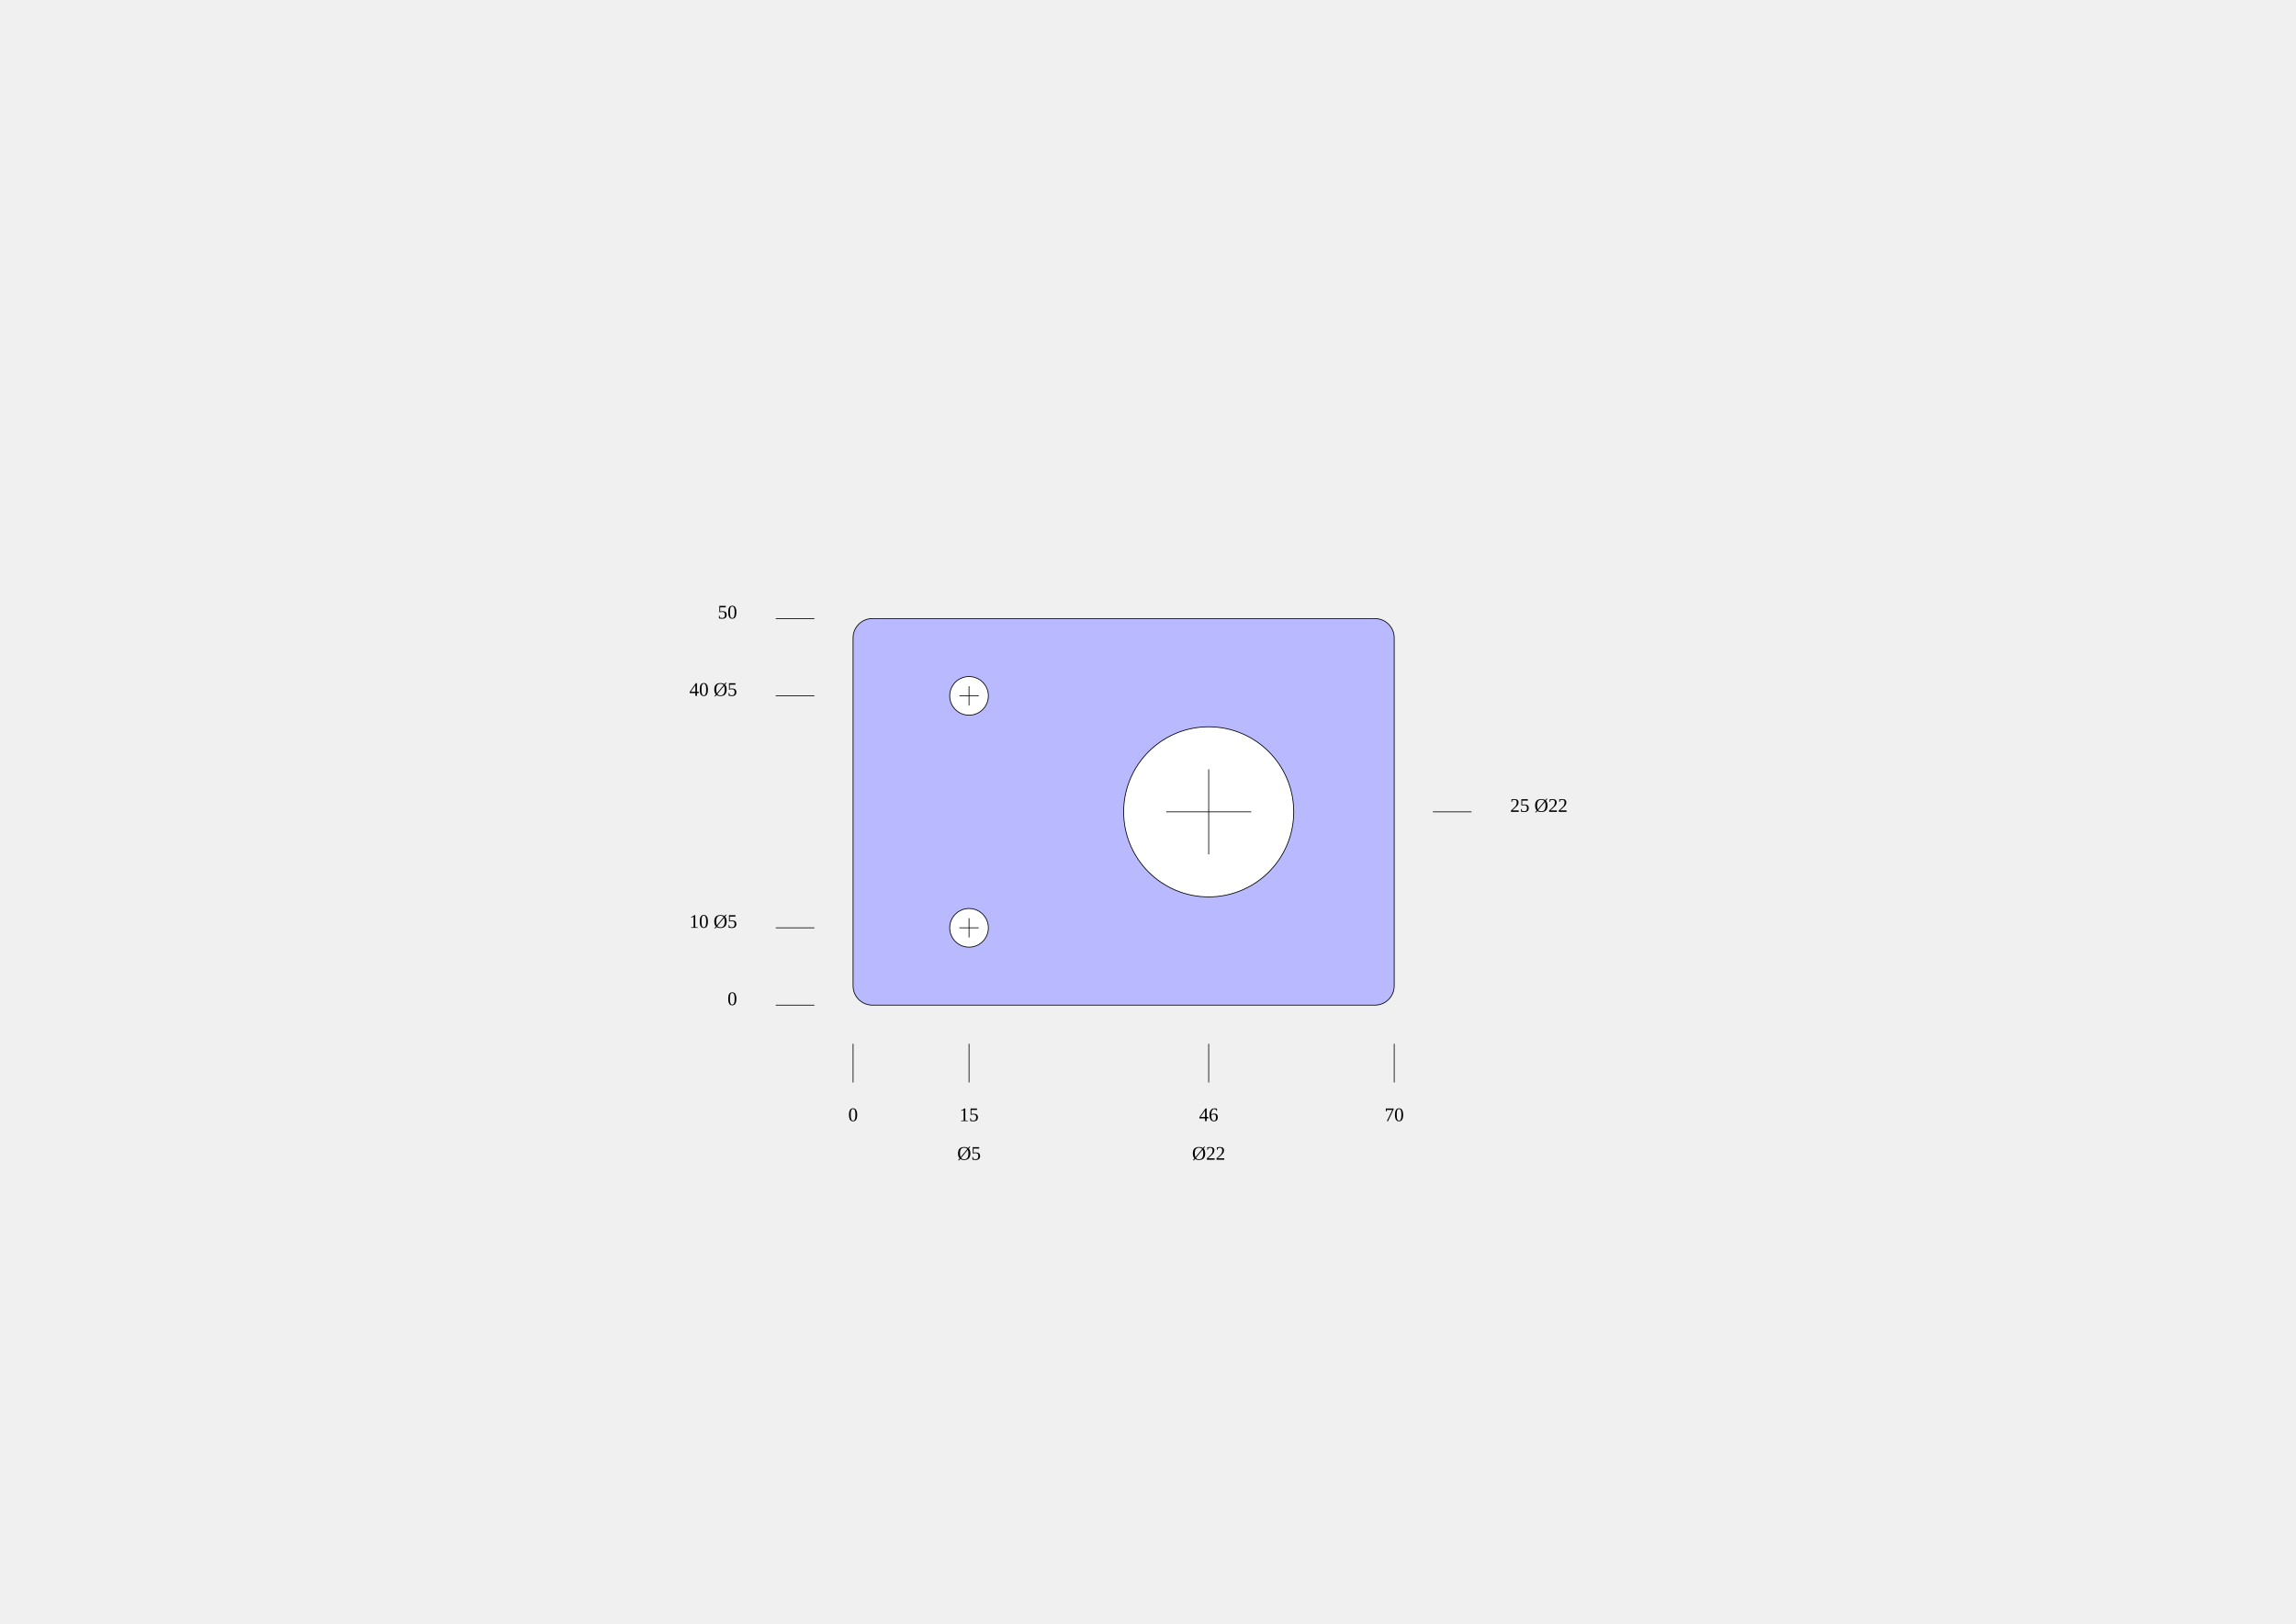
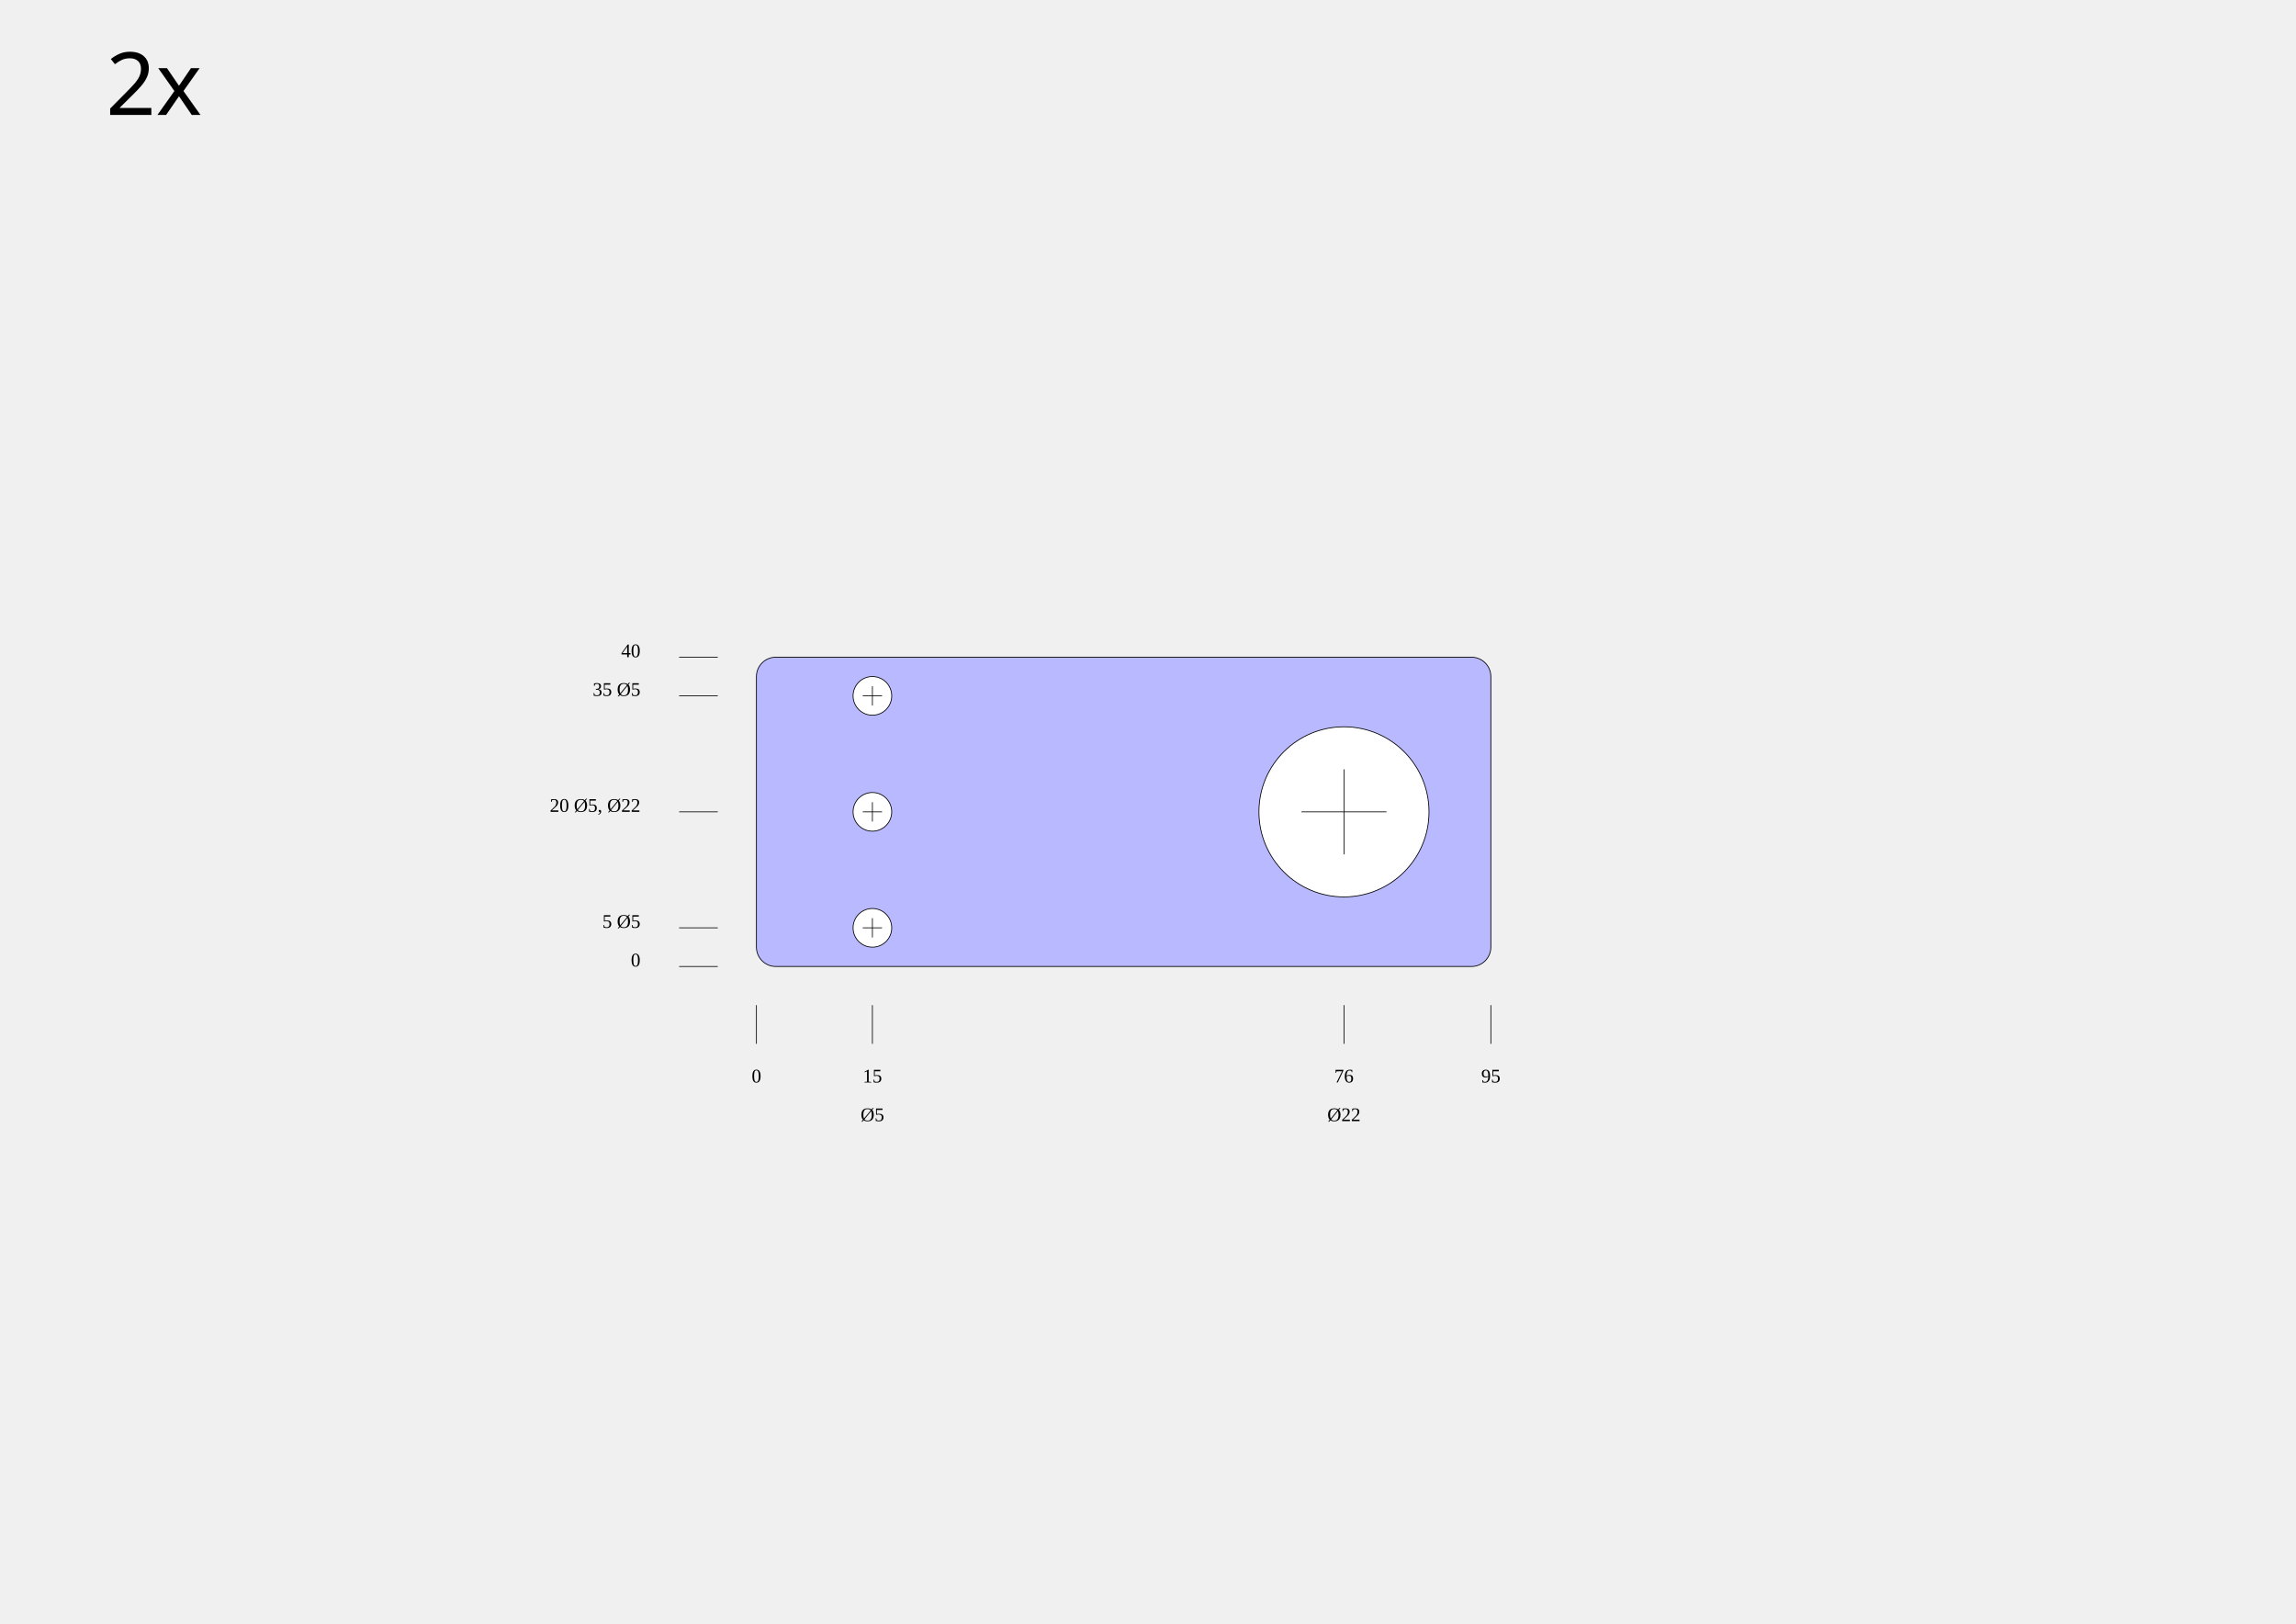
<svg xmlns="http://www.w3.org/2000/svg" width="1052.362" height="744.094" id="svg2" version="1.1">
  <defs id="defs4" />
  <g id="layer1">
-     <rect style="fill:#b9b9ff;fill-opacity:1;fill-rule:evenodd;stroke:#000000;stroke-width:0.354;stroke-linecap:butt;stroke-linejoin:miter;stroke-miterlimit:4;stroke-opacity:1;stroke-dasharray:none" id="platerect" width="248.031" height="177.165" x="391.004" y="283.465" ry="8.858" rx="8.858" />
+     <rect style="fill:#b9b9ff;fill-opacity:1;fill-rule:evenodd;stroke:#000000;stroke-width:0.354;stroke-linecap:butt;stroke-linejoin:miter;stroke-miterlimit:4;stroke-opacity:1;stroke-dasharray:none" id="platerect" width="336.614" height="141.732" x="346.713" y="301.181" ry="8.858" rx="8.858" />
+     <text xml:space="preserve" style="font-size:40px;font-style:normal;font-weight:normal;line-height:125%;letter-spacing:0px;word-spacing:0px;fill:#000000;fill-opacity:1;stroke:none;font-family:Sans" x="48.571" y="52.666" id="text3050">
+       <tspan id="tspan3052" x="48.571" y="52.666">2x</tspan>
+     </text>
  </g>
  <g id="layer2">
-     <circle cx="553.996" cy="372.047" r="38.976" style="fill:#ffffff;fill-opacity:1;stroke:#000000;stroke-width:0.354;" />
-     <circle cx="444.154" cy="425.197" r="8.858" style="fill:#ffffff;fill-opacity:1;stroke:#000000;stroke-width:0.354;" />
-     <circle cx="444.154" cy="318.898" r="8.858" style="fill:#ffffff;fill-opacity:1;stroke:#000000;stroke-width:0.354;" />
+     <circle cx="616.004" cy="372.047" r="38.976" style="fill:#ffffff;fill-opacity:1;stroke:#000000;stroke-width:0.354;" id="circle9" />
+     <circle cx="399.862" cy="318.898" r="8.858" style="fill:#ffffff;fill-opacity:1;stroke:#000000;stroke-width:0.354;" id="circle11" />
+     <circle cx="399.862" cy="372.047" r="8.858" style="fill:#ffffff;fill-opacity:1;stroke:#000000;stroke-width:0.354;" id="circle13" />
+     <circle cx="399.862" cy="425.197" r="8.858" style="fill:#ffffff;fill-opacity:1;stroke:#000000;stroke-width:0.354;" id="circle15" />
  </g>
  <g id="layer3">
-     <line x1="534.508" y1="372.047" x2="573.484" y2="372.047" style="stroke:rgb(0,0,0);stroke-width:0.345" />
-     <line x1="553.996" y1="352.559" x2="553.996" y2="391.535" style="stroke:rgb(0,0,0);stroke-width:0.345" />
-     <line x1="439.724" y1="425.197" x2="448.583" y2="425.197" style="stroke:rgb(0,0,0);stroke-width:0.345" />
-     <line x1="444.154" y1="420.768" x2="444.154" y2="429.626" style="stroke:rgb(0,0,0);stroke-width:0.345" />
-     <line x1="439.724" y1="318.898" x2="448.583" y2="318.898" style="stroke:rgb(0,0,0);stroke-width:0.345" />
-     <line x1="444.154" y1="314.469" x2="444.154" y2="323.327" style="stroke:rgb(0,0,0);stroke-width:0.345" />
+     <line x1="596.516" y1="372.047" x2="635.492" y2="372.047" style="stroke:rgb(0,0,0);stroke-width:0.345" id="line18" />
+     <line x1="616.004" y1="352.559" x2="616.004" y2="391.535" style="stroke:rgb(0,0,0);stroke-width:0.345" id="line20" />
+     <line x1="395.433" y1="318.898" x2="404.291" y2="318.898" style="stroke:rgb(0,0,0);stroke-width:0.345" id="line22" />
+     <line x1="399.862" y1="314.469" x2="399.862" y2="323.327" style="stroke:rgb(0,0,0);stroke-width:0.345" id="line24" />
+     <line x1="395.433" y1="372.047" x2="404.291" y2="372.047" style="stroke:rgb(0,0,0);stroke-width:0.345" id="line26" />
+     <line x1="399.862" y1="367.618" x2="399.862" y2="376.476" style="stroke:rgb(0,0,0);stroke-width:0.345" id="line28" />
+     <line x1="395.433" y1="425.197" x2="404.291" y2="425.197" style="stroke:rgb(0,0,0);stroke-width:0.345" id="line30" />
+     <line x1="399.862" y1="420.768" x2="399.862" y2="429.626" style="stroke:rgb(0,0,0);stroke-width:0.345" id="line32" />
  </g>
  <g id="layer4">
-     <line x1="639.035" y1="478.346" x2="639.035" y2="496.063" style="stroke:rgb(0,0,0);stroke-width:0.345" />
-     <text x="639.035" y="513.78" font-size="8.858" text-anchor="middle">70</text>
-     <line x1="553.996" y1="478.346" x2="553.996" y2="496.063" style="stroke:rgb(0,0,0);stroke-width:0.345" />
-     <text x="553.996" y="513.78" font-size="8.858" text-anchor="middle">46</text>
-     <text x="553.996" y="531.496" font-size="8.858" text-anchor="middle">Ø22</text>
-     <line x1="444.154" y1="478.346" x2="444.154" y2="496.063" style="stroke:rgb(0,0,0);stroke-width:0.345" />
-     <text x="444.154" y="513.78" font-size="8.858" text-anchor="middle">15</text>
-     <text x="444.154" y="531.496" font-size="8.858" text-anchor="middle">Ø5</text>
-     <line x1="391.004" y1="478.346" x2="391.004" y2="496.063" style="stroke:rgb(0,0,0);stroke-width:0.345" />
-     <text x="391.004" y="513.78" font-size="8.858" text-anchor="middle">0</text>
-     <line x1="373.287" y1="283.465" x2="355.571" y2="283.465" style="stroke:rgb(0,0,0);stroke-width:0.345" />
-     <text x="337.854" y="283.465" font-size="8.858" text-anchor="end">50</text>
-     <line x1="373.287" y1="318.898" x2="355.571" y2="318.898" style="stroke:rgb(0,0,0);stroke-width:0.345" />
-     <text x="337.854" y="318.898" font-size="8.858" text-anchor="end">40 Ø5</text>
-     <line x1="656.752" y1="372.047" x2="674.469" y2="372.047" style="stroke:rgb(0,0,0);stroke-width:0.345" />
-     <text x="692.185" y="372.047" font-size="8.858" text-anchor="start">25 Ø22</text>
-     <line x1="373.287" y1="425.197" x2="355.571" y2="425.197" style="stroke:rgb(0,0,0);stroke-width:0.345" />
-     <text x="337.854" y="425.197" font-size="8.858" text-anchor="end">10 Ø5</text>
-     <line x1="373.287" y1="460.63" x2="355.571" y2="460.63" style="stroke:rgb(0,0,0);stroke-width:0.345" />
-     <text x="337.854" y="460.63" font-size="8.858" text-anchor="end">0</text>
+     <line x1="683.327" y1="460.63" x2="683.327" y2="478.346" style="stroke:rgb(0,0,0);stroke-width:0.345" id="line35" />
+     <text x="683.327" y="496.063" font-size="8.858" text-anchor="middle" id="text37">95</text>
+     <line x1="616.004" y1="460.63" x2="616.004" y2="478.346" style="stroke:rgb(0,0,0);stroke-width:0.345" id="line39" />
+     <text x="616.004" y="496.063" font-size="8.858" text-anchor="middle" id="text41">76</text>
+     <text x="616.004" y="513.78" font-size="8.858" text-anchor="middle" id="text43">Ø22</text>
+     <line x1="399.862" y1="460.63" x2="399.862" y2="478.346" style="stroke:rgb(0,0,0);stroke-width:0.345" id="line45" />
+     <text x="399.862" y="496.063" font-size="8.858" text-anchor="middle" id="text47">15</text>
+     <text x="399.862" y="513.78" font-size="8.858" text-anchor="middle" id="text49">Ø5</text>
+     <line x1="346.713" y1="460.63" x2="346.713" y2="478.346" style="stroke:rgb(0,0,0);stroke-width:0.345" id="line51" />
+     <text x="346.713" y="496.063" font-size="8.858" text-anchor="middle" id="text53">0</text>
+     <line x1="328.996" y1="301.181" x2="311.28" y2="301.181" style="stroke:rgb(0,0,0);stroke-width:0.345" id="line55" />
+     <text x="293.563" y="301.181" font-size="8.858" text-anchor="end" id="text57">40</text>
+     <line x1="328.996" y1="318.898" x2="311.28" y2="318.898" style="stroke:rgb(0,0,0);stroke-width:0.345" id="line59" />
+     <text x="293.563" y="318.898" font-size="8.858" text-anchor="end" id="text61">35 Ø5</text>
+     <line x1="328.996" y1="372.047" x2="311.28" y2="372.047" style="stroke:rgb(0,0,0);stroke-width:0.345" id="line63" />
+     <text x="293.563" y="372.047" font-size="8.858" text-anchor="end" id="text65">20 Ø5, Ø22</text>
+     <line x1="328.996" y1="425.197" x2="311.28" y2="425.197" style="stroke:rgb(0,0,0);stroke-width:0.345" id="line67" />
+     <text x="293.563" y="425.197" font-size="8.858" text-anchor="end" id="text69">5 Ø5</text>
+     <line x1="328.996" y1="442.913" x2="311.28" y2="442.913" style="stroke:rgb(0,0,0);stroke-width:0.345" id="line71" />
+     <text x="293.563" y="442.913" font-size="8.858" text-anchor="end" id="text73">0</text>
  </g>
</svg>
